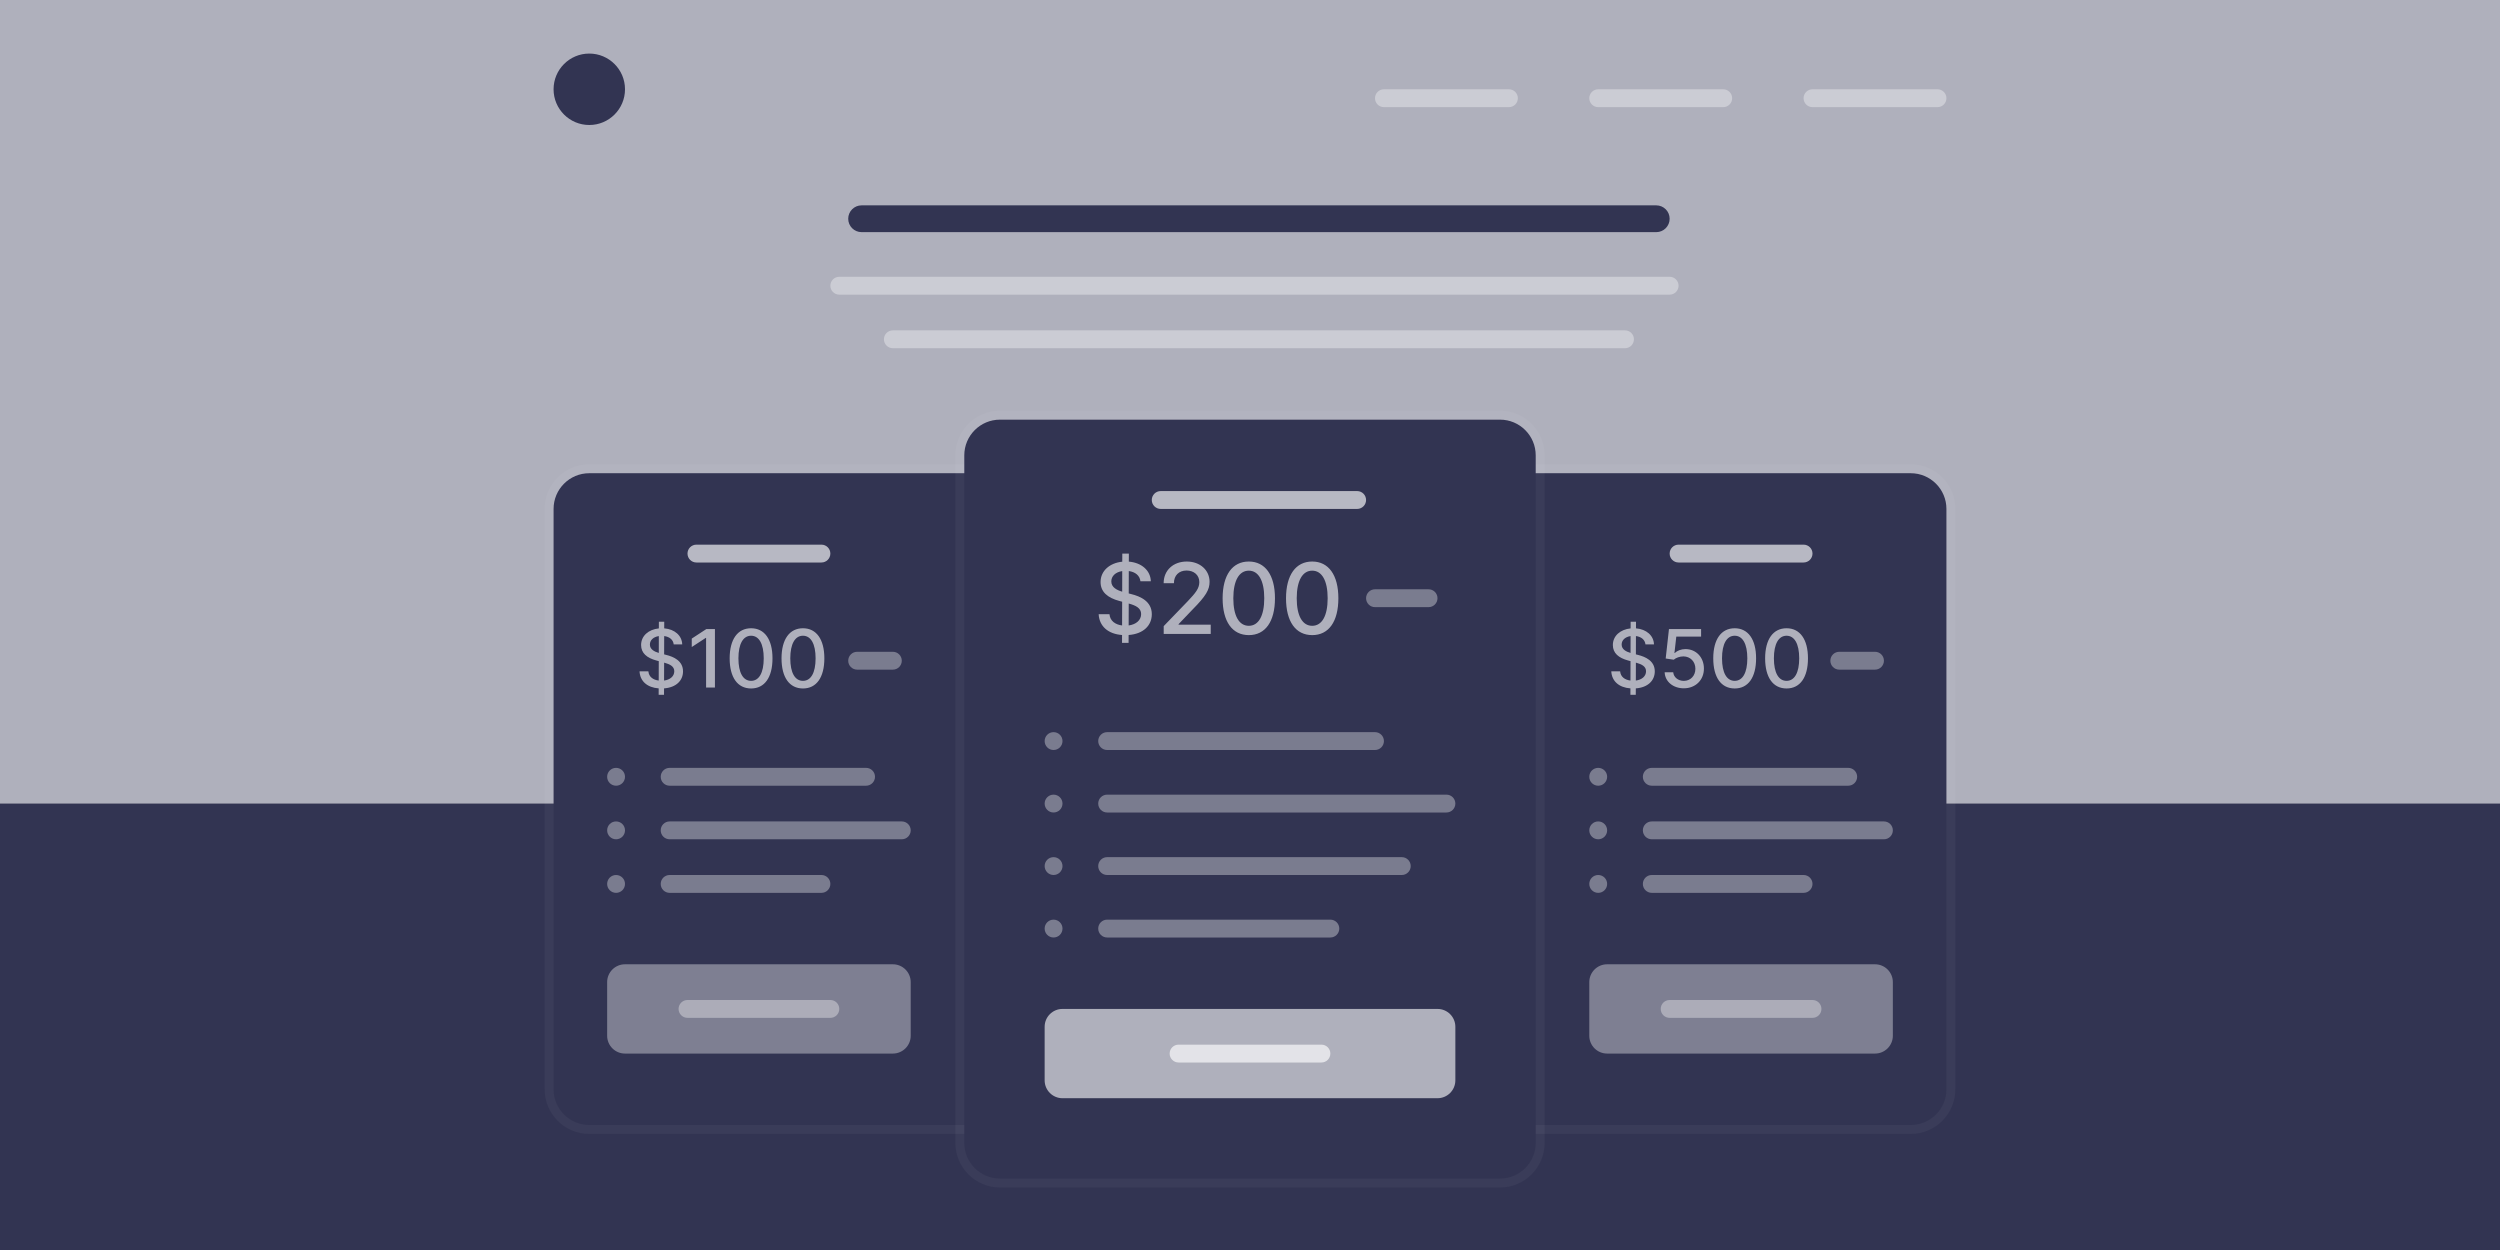
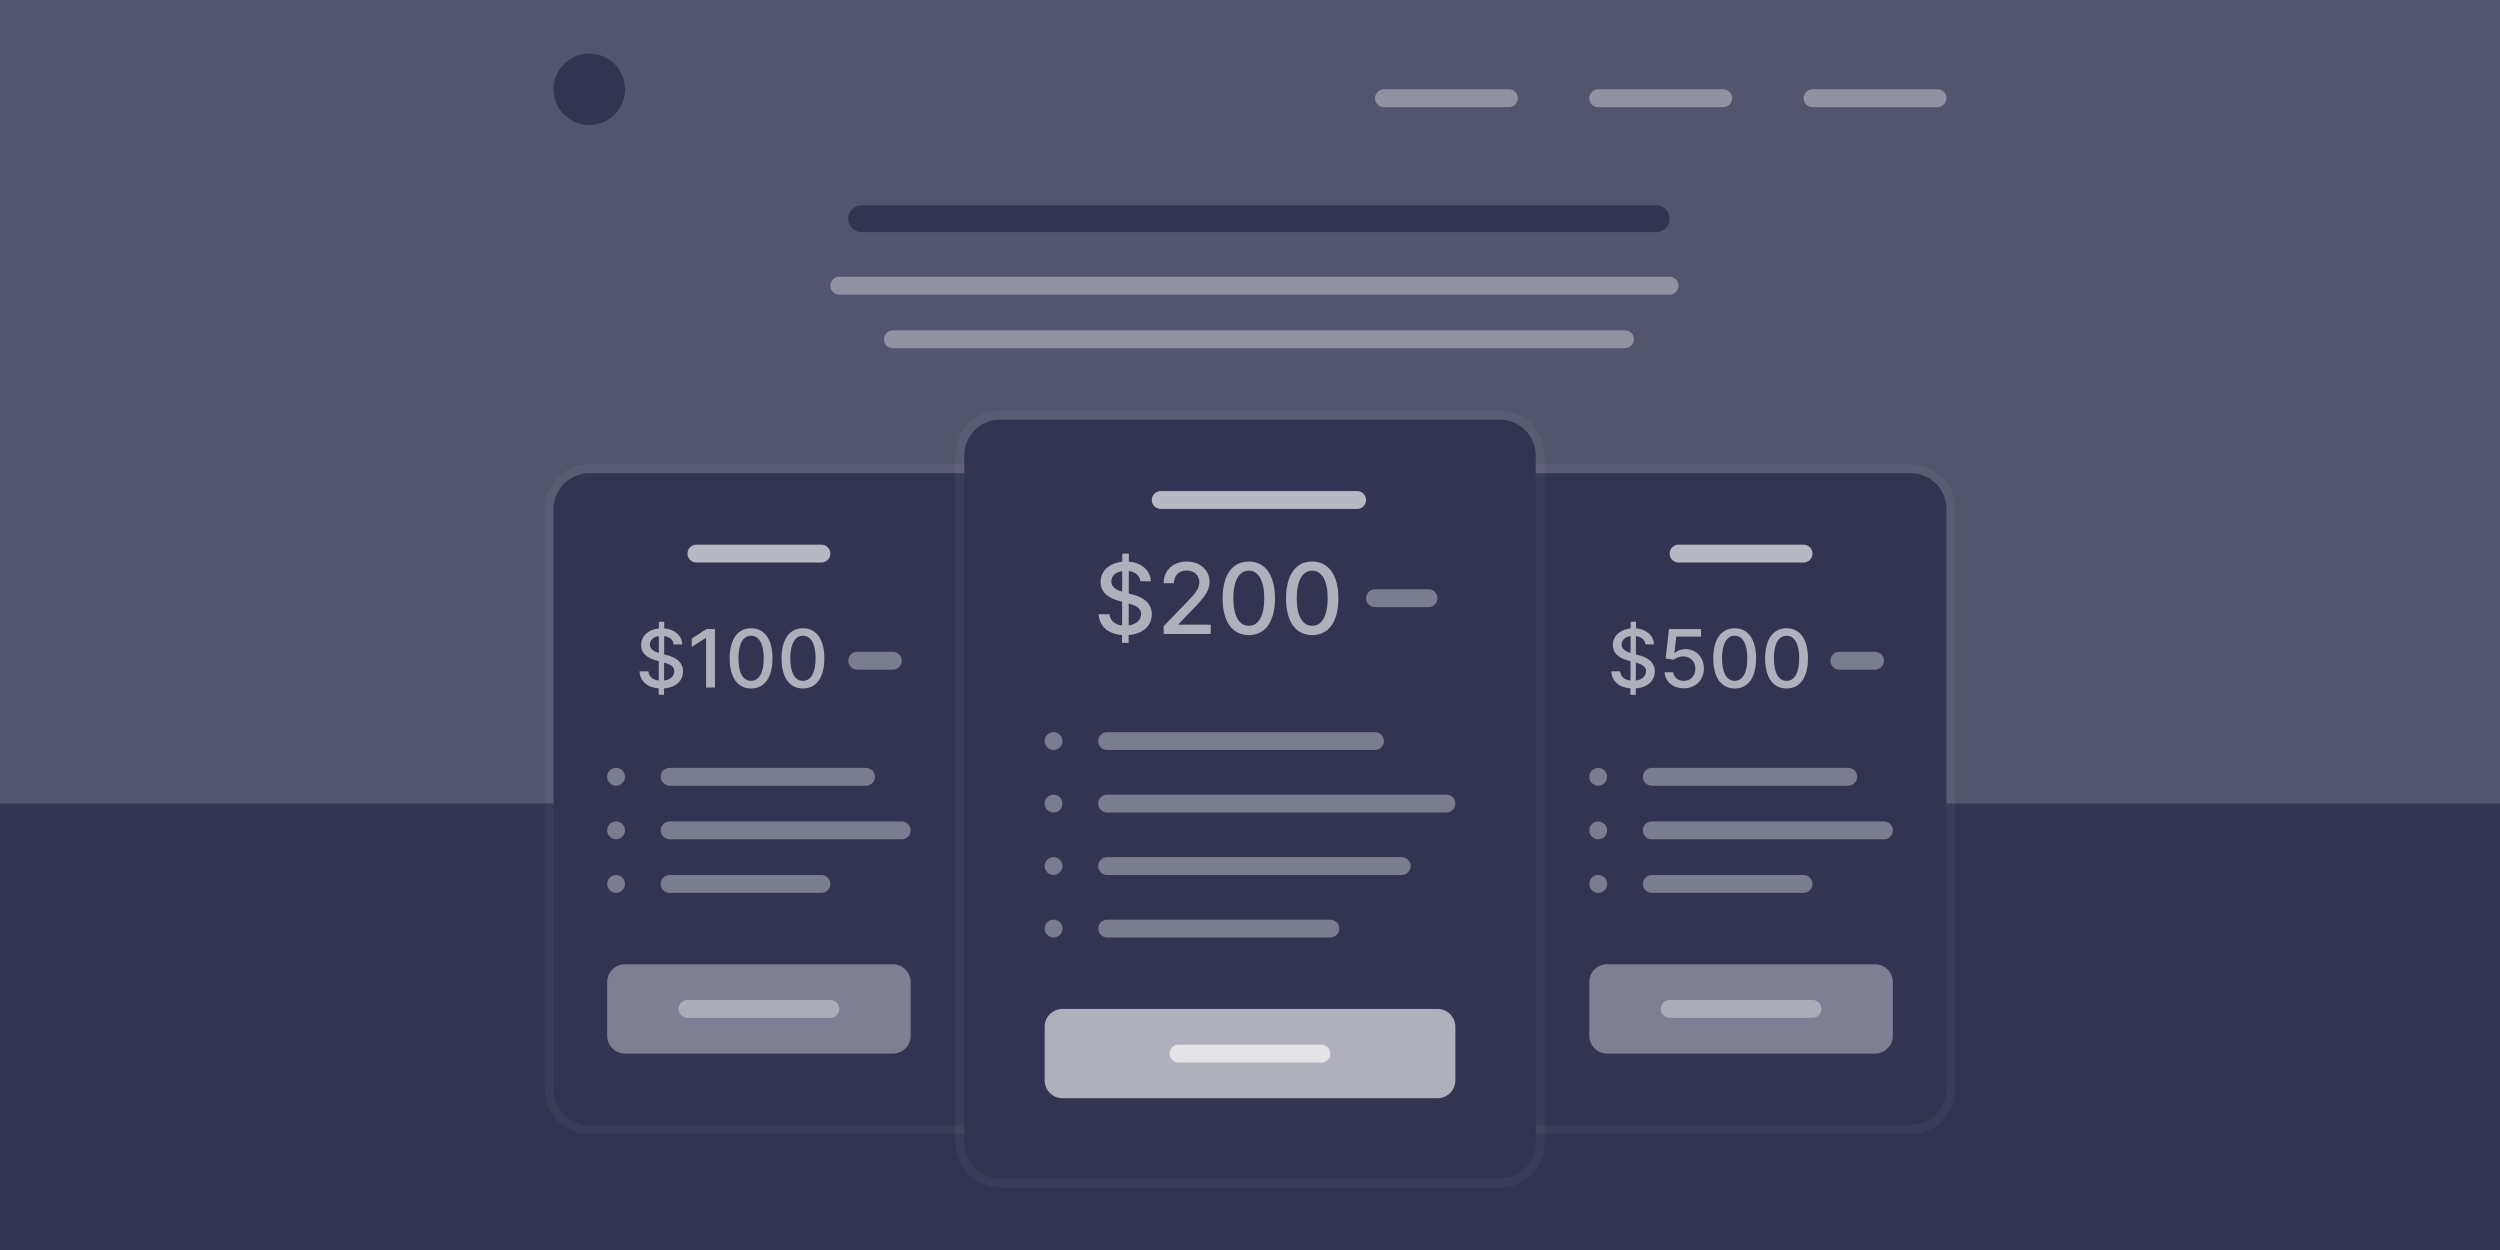
<svg xmlns="http://www.w3.org/2000/svg" width="280px" height="140px" viewBox="0 0 280 140" version="1.1">
  <g id="Page-1" stroke="none" stroke-width="1" fill="none" fill-rule="evenodd">
    <g id="Artboard" transform="translate(-892, -528)">
      <g id="pricing" transform="translate(892, 528)">
        <rect id="Rectangle" fill="#323452" x="0" y="0" width="280" height="140" />
        <rect id="Rectangle" fill="#323452" x="0" y="0" width="280" height="140" />
-         <polygon id="Path" fill-opacity="0.61" fill="#FFFFFF" points="0 0 280 0 280 90 0 90" />
+         <polygon id="Path" fill-opacity="0.163" fill="#FFFFFF" points="0 0 280 0 280 90 0 90" />
        <rect id="Rectangle" fill="#323452" x="62" y="6" width="8" height="8" rx="4" />
        <rect id="Rectangle" fill-opacity="0.354" fill="#FFFFFF" x="202" y="10" width="16" height="2" rx="1" />
        <rect id="Rectangle" fill-opacity="0.354" fill="#FFFFFF" x="178" y="10" width="16" height="2" rx="1" />
        <rect id="Rectangle" fill-opacity="0.354" fill="#FFFFFF" x="154" y="10" width="16" height="2" rx="1" />
        <g id="Group" transform="translate(157, 52)">
          <path d="M1,1 L57,1 C59.209,1 61,2.791 61,5 L61,70 C61,72.209 59.209,74 57,74 L1,74 L1,1 Z" id="Path" fill="#323452" />
          <path d="M1,0.5 L0.5,0.5 L0.5,1 L0.5,74 L0.5,74.5 L1,74.5 L57,74.5 C59.485,74.5 61.5,72.485 61.5,70 L61.5,5 C61.5,2.515 59.485,0.5 57,0.5 L1,0.5 Z" id="Path" stroke-opacity="0.04" stroke="#FFFFFF" />
        </g>
        <g id="Group" transform="translate(61, 52)">
          <path d="M1,5 C1,2.791 2.791,1 5,1 L61,1 L61,74 L5,74 C2.791,74 1,72.209 1,70 L1,5 Z" id="Path" fill="#323452" />
          <path d="M61.5,1 L61.5,0.5 L61,0.5 L5,0.5 C2.515,0.5 0.5,2.515 0.5,5 L0.5,70 C0.5,72.485 2.515,74.5 5,74.5 L61,74.5 L61.5,74.5 L61.5,74 L61.5,1 Z" id="Path" stroke-opacity="0.04" stroke="#FFFFFF" />
        </g>
        <g id="Group" transform="translate(107, 46)">
          <rect id="Rectangle" fill="#323452" x="1" y="1" width="64" height="85" rx="4" />
          <rect id="Rectangle" stroke-opacity="0.04" stroke="#FFFFFF" x="0.5" y="0.5" width="65" height="86" rx="4.5" />
        </g>
        <rect id="Rectangle" fill="#323452" x="95" y="23" width="92" height="3" rx="1.5" />
        <rect id="Rectangle" fill-opacity="0.354" fill="#FFFFFF" x="93" y="31" width="95" height="2" rx="1" />
        <rect id="Rectangle" fill-opacity="0.354" fill="#FFFFFF" x="99" y="37" width="84" height="2" rx="1" />
        <rect id="Rectangle" fill-opacity="0.652" fill="#FFFFFF" x="129" y="55" width="24" height="2" rx="1" />
        <rect id="Rectangle" fill-opacity="0.652" fill="#FFFFFF" x="187" y="61" width="16" height="2" rx="1" />
        <rect id="Rectangle" fill-opacity="0.652" fill="#FFFFFF" x="77" y="61" width="16" height="2" rx="1" />
        <path d="M125.667,72 L126.401,72 L126.405,71.121 C128.057,71 129.002,70.055 129.002,68.789 C129.002,67.348 127.717,66.789 126.702,66.539 L126.417,66.465 L126.424,63.957 C127.155,64.055 127.655,64.461 127.729,65.102 L128.893,65.102 C128.862,63.91 127.877,63.02 126.428,62.902 L126.432,62 L125.698,62 L125.694,62.91 C124.292,63.051 123.264,63.926 123.264,65.188 C123.264,66.301 124.061,66.953 125.346,67.301 L125.682,67.391 L125.674,70.051 C124.913,69.957 124.323,69.543 124.26,68.789 L123.049,68.789 C123.124,70.137 124.096,71.004 125.67,71.121 L125.667,72 Z M126.409,70.051 L126.417,67.594 C127.209,67.812 127.807,68.102 127.807,68.777 C127.807,69.461 127.237,69.941 126.409,70.051 Z M125.686,66.269 C125.104,66.098 124.463,65.789 124.467,65.117 C124.467,64.531 124.932,64.074 125.69,63.961 L125.686,66.269 Z M130.335,71 L135.601,71 L135.601,69.965 L132,69.965 L132,69.906 L133.589,68.242 C135.054,66.762 135.472,66.055 135.472,65.16 C135.472,63.875 134.425,62.891 132.917,62.891 C131.421,62.891 130.328,63.859 130.328,65.32 L131.48,65.32 C131.476,64.461 132.031,63.898 132.894,63.898 C133.707,63.898 134.324,64.398 134.324,65.195 C134.324,65.902 133.902,66.41 133.042,67.32 L130.335,70.125 L130.335,71 Z M139.867,71.133 C141.714,71.133 142.796,69.625 142.796,67.004 C142.796,64.402 141.699,62.891 139.867,62.891 C138.031,62.891 136.937,64.398 136.933,67.004 C136.933,69.621 138.015,71.129 139.867,71.133 Z M139.867,70.09 C138.785,70.09 138.132,69.004 138.132,67.004 C138.136,65.012 138.789,63.914 139.867,63.914 C140.941,63.914 141.597,65.012 141.597,67.004 C141.597,69.004 140.945,70.09 139.867,70.09 Z M146.967,71.133 C148.815,71.133 149.897,69.625 149.897,67.004 C149.897,64.402 148.799,62.891 146.967,62.891 C145.131,62.891 144.038,64.398 144.034,67.004 C144.034,69.621 145.116,71.129 146.967,71.133 Z M146.967,70.09 C145.885,70.09 145.233,69.004 145.233,67.004 C145.237,65.012 145.889,63.914 146.967,63.914 C148.042,63.914 148.698,65.012 148.698,67.004 C148.698,69.004 148.045,70.09 146.967,70.09 Z" id="Shape" fill-opacity="0.61" fill="#FFFFFF" fill-rule="nonzero" />
        <rect id="Rectangle" fill-opacity="0.354" fill="#FFFFFF" x="153" y="66" width="8" height="2" rx="1" />
        <path d="M182.605,77.818 L183.206,77.818 L183.21,77.099 C184.561,77 185.335,76.227 185.335,75.191 C185.335,74.012 184.283,73.555 183.452,73.35 L183.219,73.289 L183.225,71.238 C183.823,71.317 184.232,71.65 184.293,72.174 L185.245,72.174 C185.22,71.199 184.414,70.471 183.229,70.375 L183.232,69.636 L182.631,69.636 L182.628,70.381 C181.48,70.496 180.64,71.212 180.64,72.244 C180.64,73.155 181.292,73.689 182.343,73.973 L182.618,74.047 L182.612,76.223 C181.989,76.147 181.506,75.808 181.455,75.191 L180.464,75.191 C180.525,76.294 181.321,77.003 182.609,77.099 L182.605,77.818 Z M183.213,76.223 L183.219,74.213 C183.868,74.392 184.357,74.629 184.357,75.181 C184.357,75.741 183.89,76.134 183.213,76.223 Z M182.621,73.13 C182.145,72.989 181.621,72.737 181.624,72.187 C181.624,71.707 182.005,71.334 182.625,71.241 L182.621,73.13 Z M188.586,77.09 C189.903,77.09 190.842,76.159 190.839,74.884 C190.842,73.619 189.96,72.698 188.768,72.698 C188.282,72.698 187.832,72.883 187.576,73.133 L187.538,73.133 L187.745,71.302 L190.523,71.302 L190.523,70.454 L186.924,70.454 L186.557,73.753 L187.461,73.887 C187.707,73.666 188.148,73.516 188.544,73.516 C189.321,73.523 189.884,74.104 189.884,74.903 C189.884,75.69 189.337,76.258 188.586,76.258 C187.953,76.258 187.451,75.856 187.4,75.293 L186.441,75.293 C186.48,76.335 187.384,77.09 188.586,77.09 Z M194.285,77.109 C195.797,77.109 196.682,75.875 196.682,73.731 C196.682,71.602 195.784,70.365 194.285,70.365 C192.783,70.365 191.888,71.599 191.885,73.731 C191.885,75.872 192.77,77.106 194.285,77.109 Z M194.285,76.255 C193.4,76.255 192.866,75.367 192.866,73.731 C192.869,72.1 193.403,71.202 194.285,71.202 C195.164,71.202 195.701,72.1 195.701,73.731 C195.701,75.367 195.167,76.255 194.285,76.255 Z M200.095,77.109 C201.607,77.109 202.492,75.875 202.492,73.731 C202.492,71.602 201.594,70.365 200.095,70.365 C198.593,70.365 197.698,71.599 197.695,73.731 C197.695,75.872 198.58,77.106 200.095,77.109 Z M200.095,76.255 C199.21,76.255 198.676,75.367 198.676,73.731 C198.679,72.1 199.213,71.202 200.095,71.202 C200.974,71.202 201.511,72.1 201.511,73.731 C201.511,75.367 200.977,76.255 200.095,76.255 Z" id="Shape" fill-opacity="0.61" fill="#FFFFFF" fill-rule="nonzero" />
        <rect id="Rectangle" fill-opacity="0.354" fill="#FFFFFF" x="205" y="73" width="6" height="2" rx="1" />
        <path d="M73.769,77.818 L74.37,77.818 L74.373,77.099 C75.725,77 76.498,76.227 76.498,75.191 C76.498,74.012 75.447,73.555 74.616,73.35 L74.383,73.289 L74.389,71.238 C74.987,71.317 75.396,71.65 75.457,72.174 L76.409,72.174 C76.383,71.199 75.578,70.471 74.392,70.375 L74.395,69.636 L73.795,69.636 L73.791,70.381 C72.644,70.496 71.803,71.212 71.803,72.244 C71.803,73.155 72.456,73.689 73.507,73.973 L73.782,74.047 L73.775,76.223 C73.152,76.147 72.67,75.808 72.618,75.191 L71.628,75.191 C71.688,76.294 72.484,77.003 73.772,77.099 L73.769,77.818 Z M74.376,76.223 L74.383,74.213 C75.031,74.392 75.52,74.629 75.52,75.181 C75.52,75.741 75.054,76.134 74.376,76.223 Z M73.785,73.13 C73.309,72.989 72.785,72.737 72.788,72.187 C72.788,71.707 73.168,71.334 73.788,71.241 L73.785,73.13 Z M80.072,70.454 L79.11,70.454 L77.477,71.522 L77.477,72.468 L79.043,71.445 L79.082,71.445 L79.082,77 L80.072,77 L80.072,70.454 Z M84.122,77.109 C85.633,77.109 86.519,75.875 86.519,73.731 C86.519,71.602 85.621,70.365 84.122,70.365 C82.62,70.365 81.725,71.599 81.722,73.731 C81.722,75.872 82.607,77.106 84.122,77.109 Z M84.122,76.255 C83.237,76.255 82.703,75.367 82.703,73.731 C82.706,72.1 83.24,71.202 84.122,71.202 C85.001,71.202 85.538,72.1 85.538,73.731 C85.538,75.367 85.004,76.255 84.122,76.255 Z M89.931,77.109 C91.443,77.109 92.328,75.875 92.328,73.731 C92.328,71.602 91.43,70.365 89.931,70.365 C88.429,70.365 87.534,71.599 87.531,73.731 C87.531,75.872 88.416,77.106 89.931,77.109 Z M89.931,76.255 C89.046,76.255 88.512,75.367 88.512,73.731 C88.516,72.1 89.049,71.202 89.931,71.202 C90.81,71.202 91.347,72.1 91.347,73.731 C91.347,75.367 90.813,76.255 89.931,76.255 Z" id="Shape" fill-opacity="0.61" fill="#FFFFFF" fill-rule="nonzero" />
        <rect id="Rectangle" fill-opacity="0.354" fill="#FFFFFF" x="95" y="73" width="6" height="2" rx="1" />
        <rect id="Rectangle" fill-opacity="0.61" fill="#FFFFFF" x="117" y="113" width="46" height="10" rx="2" />
        <rect id="Rectangle" fill-opacity="0.371" fill="#FFFFFF" x="178" y="108" width="34" height="10" rx="2" />
        <rect id="Rectangle" fill-opacity="0.371" fill="#FFFFFF" x="68" y="108" width="34" height="10" rx="2" />
        <rect id="Rectangle" fill-opacity="0.652" fill="#FFFFFF" x="131" y="117" width="18" height="2" rx="1" />
        <rect id="Rectangle" fill-opacity="0.354" fill="#FFFFFF" x="186" y="112" width="18" height="2" rx="1" />
        <rect id="Rectangle" fill-opacity="0.354" fill="#FFFFFF" x="76" y="112" width="18" height="2" rx="1" />
        <rect id="Rectangle" fill-opacity="0.354" fill="#FFFFFF" x="123" y="82" width="32" height="2" rx="1" />
        <rect id="Rectangle" fill-opacity="0.354" fill="#FFFFFF" x="123" y="89" width="40" height="2" rx="1" />
        <rect id="Rectangle" fill-opacity="0.354" fill="#FFFFFF" x="123" y="96" width="35" height="2" rx="1" />
        <rect id="Rectangle" fill-opacity="0.354" fill="#FFFFFF" x="123" y="103" width="27" height="2" rx="1" />
        <circle id="Oval" fill-opacity="0.354" fill="#FFFFFF" cx="118" cy="97" r="1" />
        <circle id="Oval" fill-opacity="0.354" fill="#FFFFFF" cx="118" cy="104" r="1" />
        <circle id="Oval" fill-opacity="0.354" fill="#FFFFFF" cx="118" cy="90" r="1" />
        <circle id="Oval" fill-opacity="0.354" fill="#FFFFFF" cx="118" cy="83" r="1" />
        <rect id="Rectangle" fill-opacity="0.354" fill="#FFFFFF" x="184" y="86" width="24" height="2" rx="1" />
        <rect id="Rectangle" fill-opacity="0.354" fill="#FFFFFF" x="184" y="92" width="28" height="2" rx="1" />
        <rect id="Rectangle" fill-opacity="0.354" fill="#FFFFFF" x="184" y="98" width="19" height="2" rx="1" />
        <circle id="Oval" fill-opacity="0.354" fill="#FFFFFF" cx="179" cy="99" r="1" />
        <circle id="Oval" fill-opacity="0.354" fill="#FFFFFF" cx="179" cy="93" r="1" />
        <circle id="Oval" fill-opacity="0.354" fill="#FFFFFF" cx="179" cy="87" r="1" />
        <rect id="Rectangle" fill-opacity="0.354" fill="#FFFFFF" x="74" y="86" width="24" height="2" rx="1" />
        <rect id="Rectangle" fill-opacity="0.354" fill="#FFFFFF" x="74" y="92" width="28" height="2" rx="1" />
        <rect id="Rectangle" fill-opacity="0.354" fill="#FFFFFF" x="74" y="98" width="19" height="2" rx="1" />
        <circle id="Oval" fill-opacity="0.354" fill="#FFFFFF" cx="69" cy="99" r="1" />
        <circle id="Oval" fill-opacity="0.354" fill="#FFFFFF" cx="69" cy="93" r="1" />
        <circle id="Oval" fill-opacity="0.354" fill="#FFFFFF" cx="69" cy="87" r="1" />
      </g>
    </g>
  </g>
</svg>
